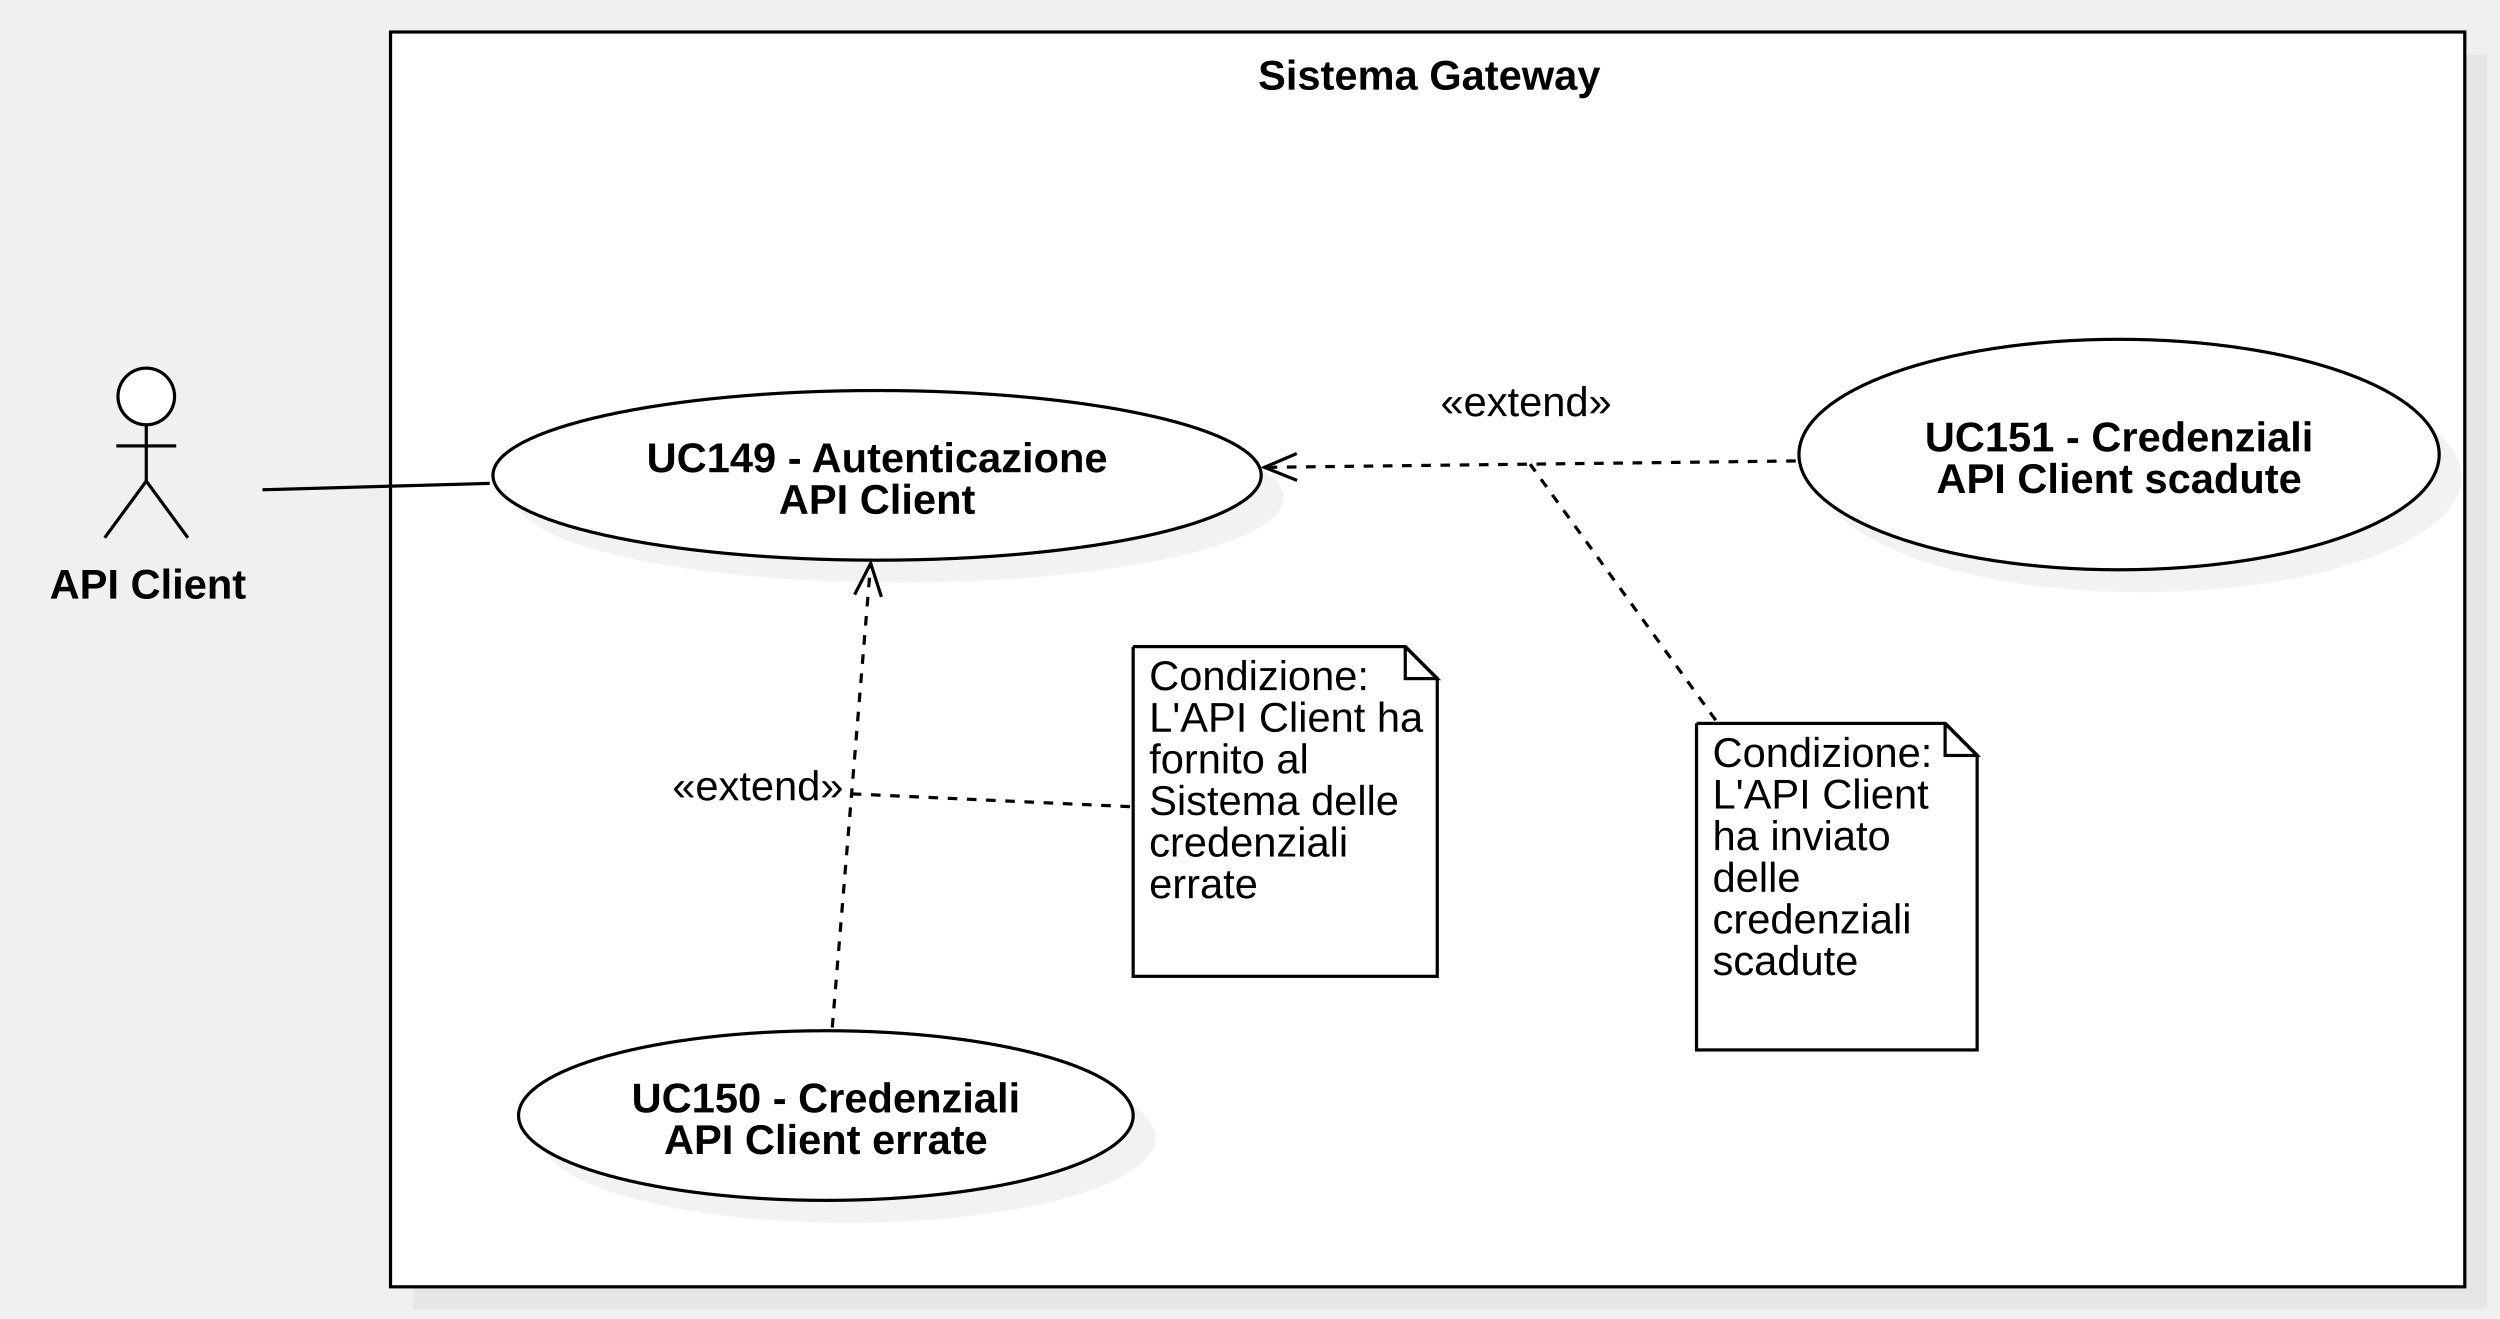
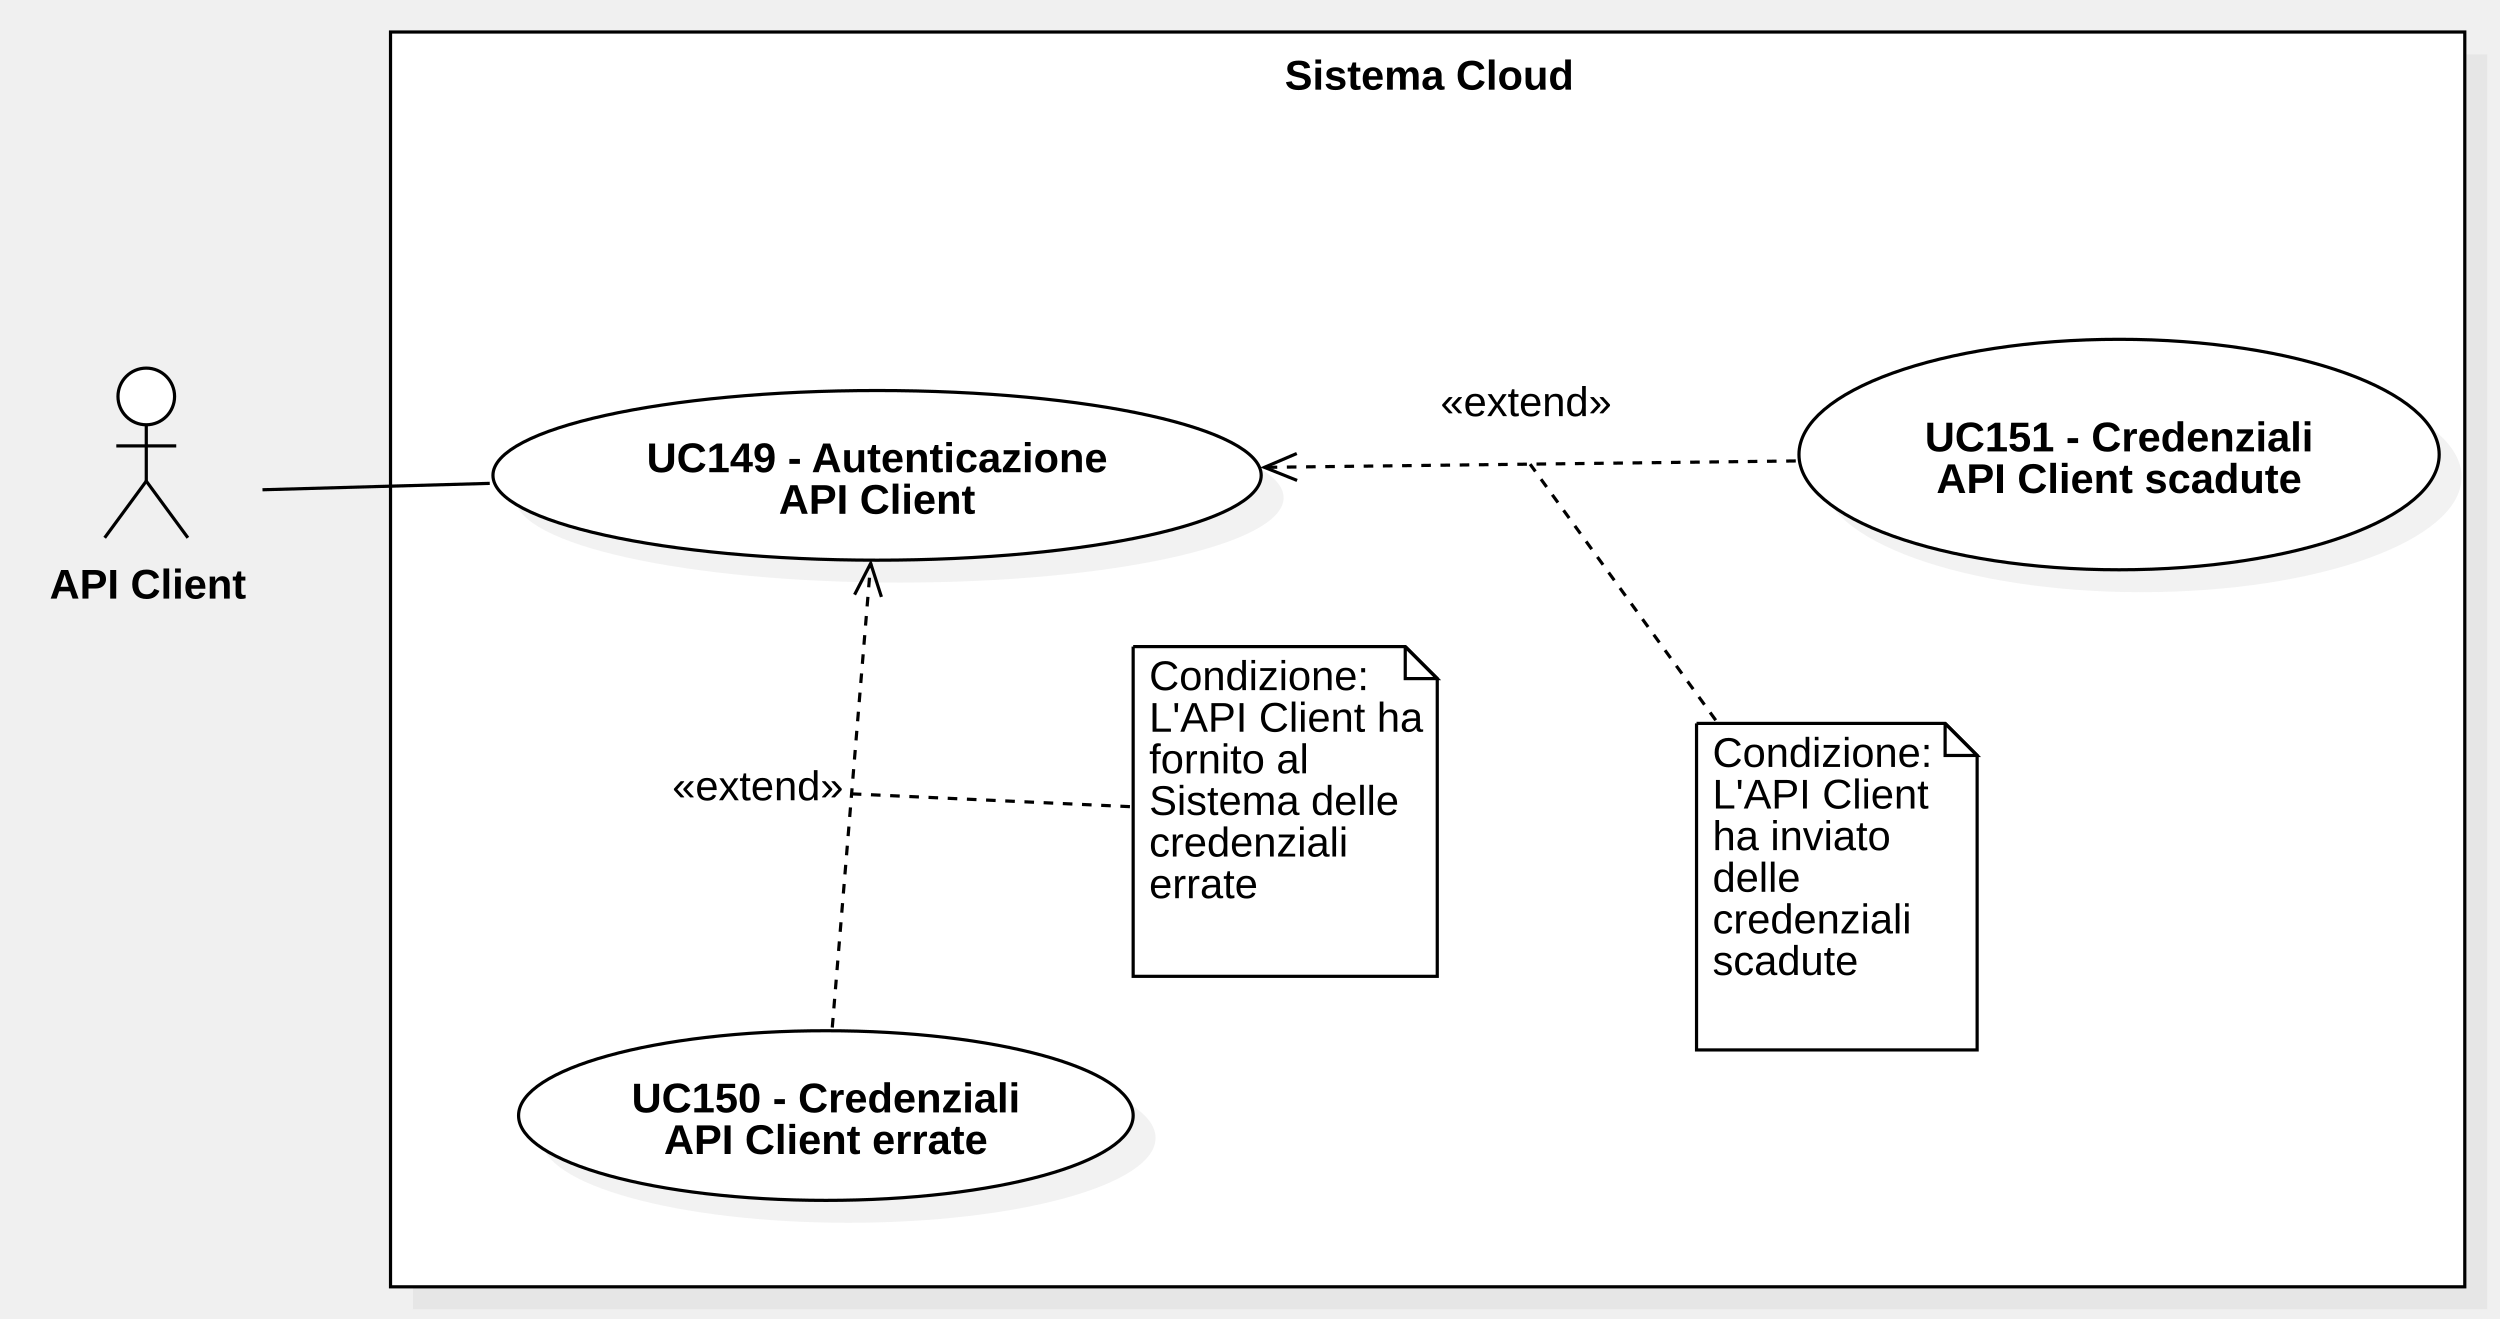
<svg xmlns="http://www.w3.org/2000/svg" version="1.1" width="781" height="412">
  <defs />
  <g>
    <g>
      <rect fill="#C0C0C0" stroke="none" x="388" y="418" width="648" height="392" transform="matrix(1 0 0 1 -259 -401)" fill-opacity="0.2" />
    </g>
    <g>
      <rect fill="#ffffff" stroke="none" x="381" y="411" width="648" height="392" transform="matrix(1 0 0 1 -259 -401)" />
    </g>
    <g>
      <path fill="none" stroke="#000000" paint-order="fill stroke markers" d=" M 122 10 L 770 10 L 770 402 L 122 402 L 122 10 Z Z" stroke-miterlimit="10" stroke-dasharray="" />
    </g>
    <g>
      <g>
        <path fill="none" stroke="none" />
-         <text fill="#000000" stroke="none" font-family="Arial" font-size="13px" font-style="normal" font-weight="bold" text-decoration="undefined" x="705.5" y="424.5" text-anchor="middle" dominant-baseline="central" transform="matrix(1 0 0 1 -259 -401)">Sistema Gateway</text>
+         <text fill="#000000" stroke="none" font-family="Arial" font-size="13px" font-style="normal" font-weight="bold" text-decoration="undefined" x="705.5" y="424.5" text-anchor="middle" dominant-baseline="central" transform="matrix(1 0 0 1 -259 -401)">Sistema Cloud</text>
      </g>
    </g>
    <g>
      <path fill="#ffffff" stroke="none" paint-order="stroke fill markers" d=" M 36.857 123.85 C 36.857 118.962 40.815 115 45.697 115 C 50.579 115 54.537 118.962 54.537 123.85 C 54.537 128.738 50.579 132.7 45.697 132.7 C 40.815 132.7 36.857 128.738 36.857 123.85 Z" />
    </g>
    <g>
      <path fill="none" stroke="#000000" paint-order="fill stroke markers" d=" M 36.857 123.85 C 36.857 118.962 40.815 115 45.697 115 C 50.579 115 54.537 118.962 54.537 123.85 C 54.537 128.738 50.579 132.7 45.697 132.7 C 40.815 132.7 36.857 128.738 36.857 123.85 Z" stroke-miterlimit="10" stroke-dasharray="" />
    </g>
    <g>
      <path fill="none" stroke="#000000" paint-order="fill stroke markers" d=" M 45.697 132.7 L 45.697 150.3" stroke-miterlimit="10" stroke-dasharray="" />
    </g>
    <g>
      <path fill="none" stroke="#000000" paint-order="fill stroke markers" d=" M 36.337 139.3 L 55.057 139.3" stroke-miterlimit="10" stroke-dasharray="" />
    </g>
    <g>
      <path fill="none" stroke="#000000" paint-order="fill stroke markers" d=" M 45.697 150.3 L 32.697 168" stroke-miterlimit="10" stroke-dasharray="" />
    </g>
    <g>
      <path fill="none" stroke="#000000" paint-order="fill stroke markers" d=" M 45.697 150.3 L 58.697 168" stroke-miterlimit="10" stroke-dasharray="" />
    </g>
    <g>
      <g>
        <path fill="none" stroke="none" />
        <text fill="#000000" stroke="none" font-family="Arial" font-size="13px" font-style="normal" font-weight="bold" text-decoration="undefined" x="305.197" y="583.5" text-anchor="middle" dominant-baseline="central" transform="matrix(1 0 0 1 -259 -401)">API Client</text>
      </g>
    </g>
    <g>
      <path fill="#C0C0C0" stroke="none" paint-order="stroke fill markers" d=" M 161 155.5 C 161 140.864 214.726 129 281 129 C 347.274 129 401 140.864 401 155.5 C 401 170.136 347.274 182 281 182 C 214.726 182 161 170.136 161 155.5 Z" fill-opacity="0.2" />
    </g>
    <g>
      <path fill="#ffffff" stroke="none" paint-order="stroke fill markers" d=" M 154 148.5 C 154 133.864 207.726 122 274 122 C 340.274 122 394 133.864 394 148.5 C 394 163.136 340.274 175 274 175 C 207.726 175 154 163.136 154 148.5 Z" />
    </g>
    <g>
      <path fill="none" stroke="#000000" paint-order="fill stroke markers" d=" M 154 148.5 C 154 133.864 207.726 122 274 122 C 340.274 122 394 133.864 394 148.5 C 394 163.136 340.274 175 274 175 C 207.726 175 154 163.136 154 148.5 Z" stroke-miterlimit="10" stroke-dasharray="" />
    </g>
    <g>
      <g>
        <path fill="none" stroke="none" />
        <text fill="#000000" stroke="none" font-family="Arial" font-size="13px" font-style="normal" font-weight="bold" text-decoration="undefined" x="533" y="544" text-anchor="middle" dominant-baseline="central" transform="matrix(1 0 0 1 -259 -401)">UC149 - Autenticazione</text>
        <text fill="#000000" stroke="none" font-family="Arial" font-size="13px" font-style="normal" font-weight="bold" text-decoration="undefined" x="533" y="557" text-anchor="middle" dominant-baseline="central" transform="matrix(1 0 0 1 -259 -401)">API Client</text>
      </g>
    </g>
    <g>
      <path fill="none" stroke="#000000" paint-order="fill stroke markers" d=" M 260 321 L 272 176" stroke-miterlimit="10" stroke-dasharray="3" />
    </g>
    <g>
      <path fill="none" stroke="#000000" paint-order="fill stroke markers" d=" M 275.357 186.475 L 272 176 L 266.967 185.781" stroke-miterlimit="10" stroke-dasharray="" />
    </g>
    <g>
      <rect fill="#ffffff" stroke="none" x="469" y="640" width="53.492" height="13" transform="matrix(1 0 0 1 -259 -401)" />
    </g>
    <g>
      <g>
        <path fill="none" stroke="none" />
        <text fill="#000000" stroke="none" font-family="Arial" font-size="13px" font-style="normal" font-weight="normal" text-decoration="undefined" x="495.746" y="646.5" text-anchor="middle" dominant-baseline="central" transform="matrix(1 0 0 1 -259 -401)">«extend»</text>
      </g>
    </g>
    <g>
      <path fill="#C0C0C0" stroke="none" paint-order="stroke fill markers" d=" M 569 149 C 569 129.118 613.772 113 669 113 C 724.228 113 769 129.118 769 149 C 769 168.882 724.228 185 669 185 C 613.772 185 569 168.882 569 149 Z" fill-opacity="0.2" />
    </g>
    <g>
      <path fill="#ffffff" stroke="none" paint-order="stroke fill markers" d=" M 562 142 C 562 122.118 606.772 106 662 106 C 717.228 106 762 122.118 762 142 C 762 161.882 717.228 178 662 178 C 606.772 178 562 161.882 562 142 Z" />
    </g>
    <g>
      <path fill="none" stroke="#000000" paint-order="fill stroke markers" d=" M 562 142 C 562 122.118 606.772 106 662 106 C 717.228 106 762 122.118 762 142 C 762 161.882 717.228 178 662 178 C 606.772 178 562 161.882 562 142 Z" stroke-miterlimit="10" stroke-dasharray="" />
    </g>
    <g>
      <g>
        <path fill="none" stroke="none" />
        <text fill="#000000" stroke="none" font-family="Arial" font-size="13px" font-style="normal" font-weight="bold" text-decoration="undefined" x="921" y="537.5" text-anchor="middle" dominant-baseline="central" transform="matrix(1 0 0 1 -259 -401)">UC151 - Credenziali</text>
        <text fill="#000000" stroke="none" font-family="Arial" font-size="13px" font-style="normal" font-weight="bold" text-decoration="undefined" x="921" y="550.5" text-anchor="middle" dominant-baseline="central" transform="matrix(1 0 0 1 -259 -401)">API Client scadute</text>
      </g>
    </g>
    <g>
      <path fill="none" stroke="#000000" paint-order="fill stroke markers" d=" M 561 144 L 395 146" stroke-miterlimit="10" stroke-dasharray="3" />
    </g>
    <g>
      <path fill="none" stroke="#000000" paint-order="fill stroke markers" d=" M 405.111 141.668 L 395 146 L 405.213 150.087" stroke-miterlimit="10" stroke-dasharray="" />
    </g>
    <g>
      <rect fill="#ffffff" stroke="none" x="709" y="520" width="53.492" height="13" transform="matrix(1 0 0 1 -259 -401)" />
    </g>
    <g>
      <g>
        <path fill="none" stroke="none" />
        <text fill="#000000" stroke="none" font-family="Arial" font-size="13px" font-style="normal" font-weight="normal" text-decoration="undefined" x="735.746" y="526.5" text-anchor="middle" dominant-baseline="central" transform="matrix(1 0 0 1 -259 -401)">«extend»</text>
      </g>
    </g>
    <g>
      <path fill="none" stroke="#000000" paint-order="fill stroke markers" d=" M 82 153 L 153 151" stroke-miterlimit="10" stroke-dasharray="" />
    </g>
    <g>
      <path fill="#C0C0C0" stroke="none" paint-order="stroke fill markers" d=" M 169 355.5 C 169 340.864 211.981 329 265 329 C 318.019 329 361 340.864 361 355.5 C 361 370.136 318.019 382 265 382 C 211.981 382 169 370.136 169 355.5 Z" fill-opacity="0.2" />
    </g>
    <g>
      <path fill="#ffffff" stroke="none" paint-order="stroke fill markers" d=" M 162 348.5 C 162 333.864 204.981 322 258 322 C 311.019 322 354 333.864 354 348.5 C 354 363.136 311.019 375 258 375 C 204.981 375 162 363.136 162 348.5 Z" />
    </g>
    <g>
      <path fill="none" stroke="#000000" paint-order="fill stroke markers" d=" M 162 348.5 C 162 333.864 204.981 322 258 322 C 311.019 322 354 333.864 354 348.5 C 354 363.136 311.019 375 258 375 C 204.981 375 162 363.136 162 348.5 Z" stroke-miterlimit="10" stroke-dasharray="" />
    </g>
    <g>
      <g>
        <path fill="none" stroke="none" />
        <text fill="#000000" stroke="none" font-family="Arial" font-size="13px" font-style="normal" font-weight="bold" text-decoration="undefined" x="517" y="744" text-anchor="middle" dominant-baseline="central" transform="matrix(1 0 0 1 -259 -401)">UC150 - Credenziali</text>
        <text fill="#000000" stroke="none" font-family="Arial" font-size="13px" font-style="normal" font-weight="bold" text-decoration="undefined" x="517" y="757" text-anchor="middle" dominant-baseline="central" transform="matrix(1 0 0 1 -259 -401)">API Client errate</text>
      </g>
    </g>
    <g>
      <path fill="#ffffff" stroke="none" paint-order="stroke fill markers" d=" M 354 202 L 439 202 L 449 212 L 449 305 L 354 305 L 354 202" />
    </g>
    <g>
      <path fill="none" stroke="#000000" paint-order="fill stroke markers" d=" M 354 202 L 439 202 L 449 212 L 449 305 L 354 305 L 354 202 L 354 202" stroke-miterlimit="10" stroke-dasharray="" />
    </g>
    <g>
      <path fill="none" stroke="#000000" paint-order="fill stroke markers" d=" M 439 202 L 439 212 L 449 212 L 439 202" stroke-miterlimit="10" stroke-dasharray="" />
    </g>
    <g>
      <g>
        <path fill="none" stroke="none" />
        <text fill="#000000" stroke="none" font-family="Arial" font-size="13px" font-style="normal" font-weight="normal" text-decoration="undefined" x="618" y="608" text-anchor="start" dominant-baseline="text-before-edge" transform="matrix(1 0 0 1 -259 -401)">Condizione:</text>
        <text fill="#000000" stroke="none" font-family="Arial" font-size="13px" font-style="normal" font-weight="normal" text-decoration="undefined" x="618" y="621" text-anchor="start" dominant-baseline="text-before-edge" transform="matrix(1 0 0 1 -259 -401)">L'API Client ha</text>
        <text fill="#000000" stroke="none" font-family="Arial" font-size="13px" font-style="normal" font-weight="normal" text-decoration="undefined" x="618" y="634" text-anchor="start" dominant-baseline="text-before-edge" transform="matrix(1 0 0 1 -259 -401)">fornito al</text>
        <text fill="#000000" stroke="none" font-family="Arial" font-size="13px" font-style="normal" font-weight="normal" text-decoration="undefined" x="618" y="647" text-anchor="start" dominant-baseline="text-before-edge" transform="matrix(1 0 0 1 -259 -401)">Sistema delle</text>
        <text fill="#000000" stroke="none" font-family="Arial" font-size="13px" font-style="normal" font-weight="normal" text-decoration="undefined" x="618" y="660" text-anchor="start" dominant-baseline="text-before-edge" transform="matrix(1 0 0 1 -259 -401)">credenziali</text>
        <text fill="#000000" stroke="none" font-family="Arial" font-size="13px" font-style="normal" font-weight="normal" text-decoration="undefined" x="618" y="673" text-anchor="start" dominant-baseline="text-before-edge" transform="matrix(1 0 0 1 -259 -401)">errate</text>
      </g>
    </g>
    <g>
      <path fill="#ffffff" stroke="none" paint-order="stroke fill markers" d=" M 530 226 L 607.656 226 L 617.656 236 L 617.656 328 L 530 328 L 530 226" />
    </g>
    <g>
      <path fill="none" stroke="#000000" paint-order="fill stroke markers" d=" M 530 226 L 607.656 226 L 617.656 236 L 617.656 328 L 530 328 L 530 226 L 530 226" stroke-miterlimit="10" stroke-dasharray="" />
    </g>
    <g>
      <path fill="none" stroke="#000000" paint-order="fill stroke markers" d=" M 607.656 226 L 607.656 236 L 617.656 236 L 607.656 226" stroke-miterlimit="10" stroke-dasharray="" />
    </g>
    <g>
      <g>
        <path fill="none" stroke="none" />
        <text fill="#000000" stroke="none" font-family="Arial" font-size="13px" font-style="normal" font-weight="normal" text-decoration="undefined" x="794" y="632" text-anchor="start" dominant-baseline="text-before-edge" transform="matrix(1 0 0 1 -259 -401)">Condizione:</text>
        <text fill="#000000" stroke="none" font-family="Arial" font-size="13px" font-style="normal" font-weight="normal" text-decoration="undefined" x="794" y="645" text-anchor="start" dominant-baseline="text-before-edge" transform="matrix(1 0 0 1 -259 -401)">L'API Client</text>
        <text fill="#000000" stroke="none" font-family="Arial" font-size="13px" font-style="normal" font-weight="normal" text-decoration="undefined" x="794" y="658" text-anchor="start" dominant-baseline="text-before-edge" transform="matrix(1 0 0 1 -259 -401)">ha inviato</text>
        <text fill="#000000" stroke="none" font-family="Arial" font-size="13px" font-style="normal" font-weight="normal" text-decoration="undefined" x="794" y="671" text-anchor="start" dominant-baseline="text-before-edge" transform="matrix(1 0 0 1 -259 -401)">delle</text>
        <text fill="#000000" stroke="none" font-family="Arial" font-size="13px" font-style="normal" font-weight="normal" text-decoration="undefined" x="794" y="684" text-anchor="start" dominant-baseline="text-before-edge" transform="matrix(1 0 0 1 -259 -401)">credenziali</text>
        <text fill="#000000" stroke="none" font-family="Arial" font-size="13px" font-style="normal" font-weight="normal" text-decoration="undefined" x="794" y="697" text-anchor="start" dominant-baseline="text-before-edge" transform="matrix(1 0 0 1 -259 -401)">scadute</text>
      </g>
    </g>
    <g>
      <path fill="none" stroke="#000000" paint-order="fill stroke markers" d=" M 353 252 L 266 248" stroke-miterlimit="10" stroke-dasharray="3" />
    </g>
    <g>
      <path fill="none" stroke="#000000" paint-order="fill stroke markers" d=" M 536 225 L 478 145" stroke-miterlimit="10" stroke-dasharray="3" />
    </g>
  </g>
</svg>
